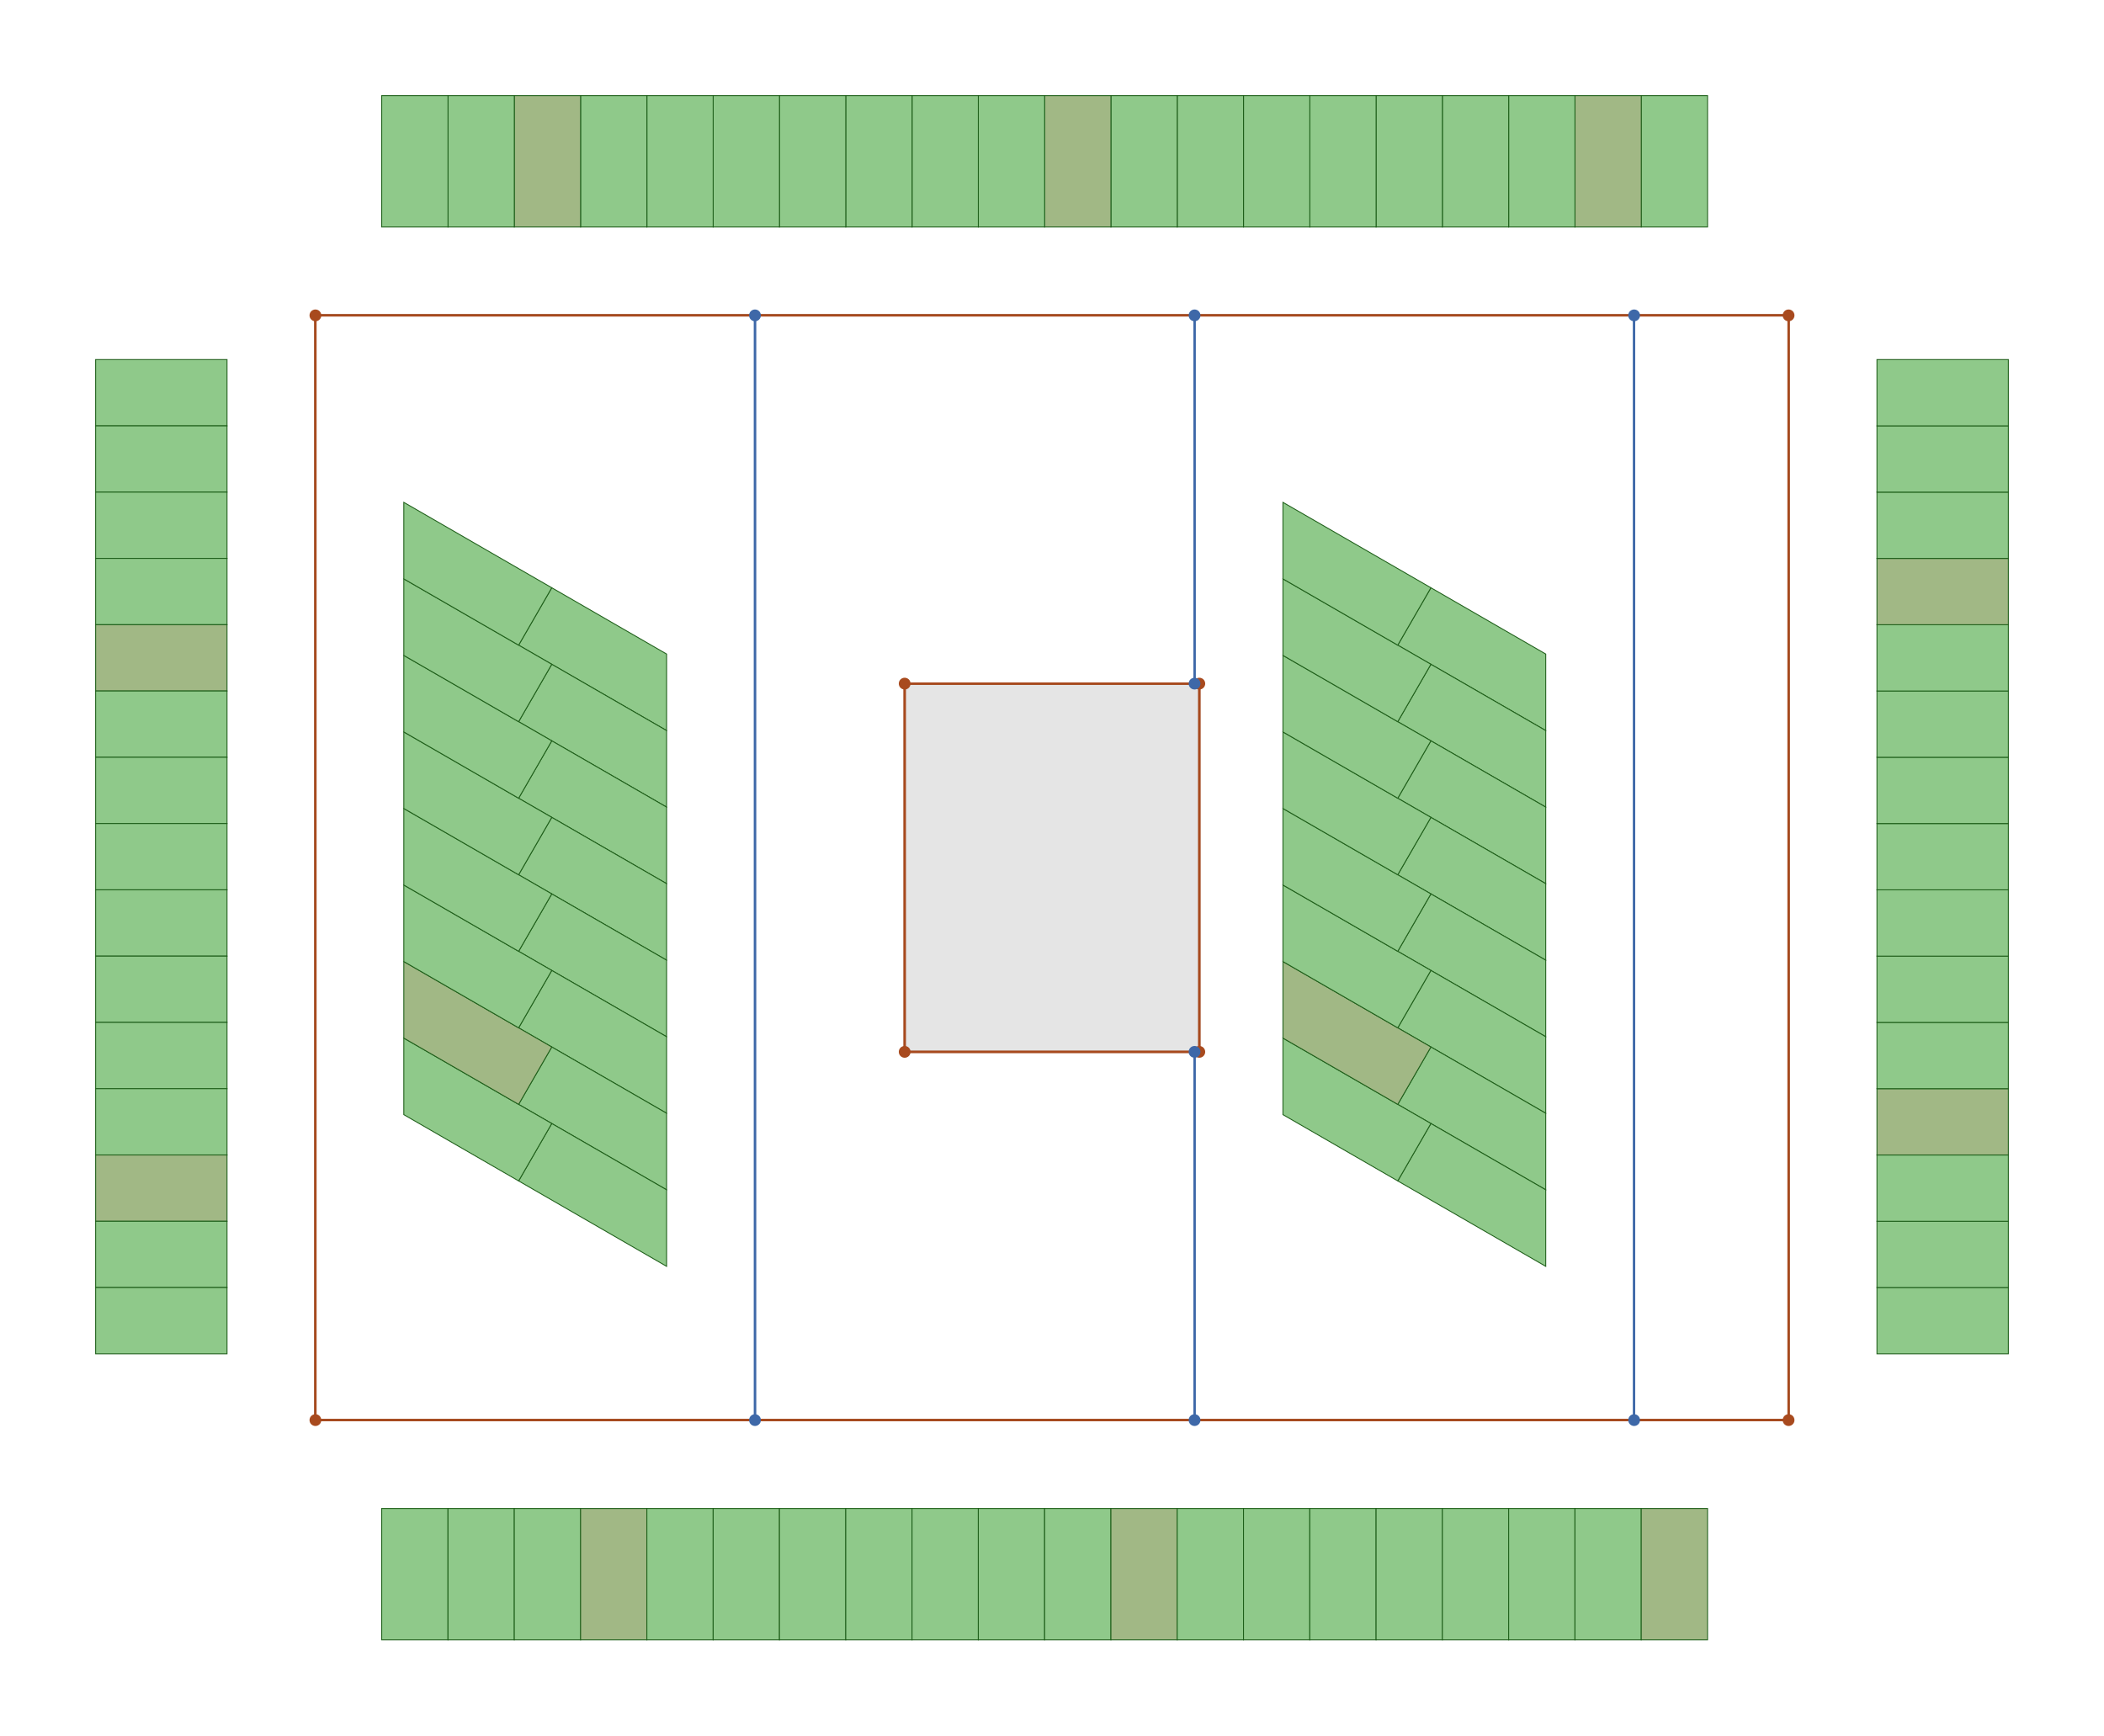
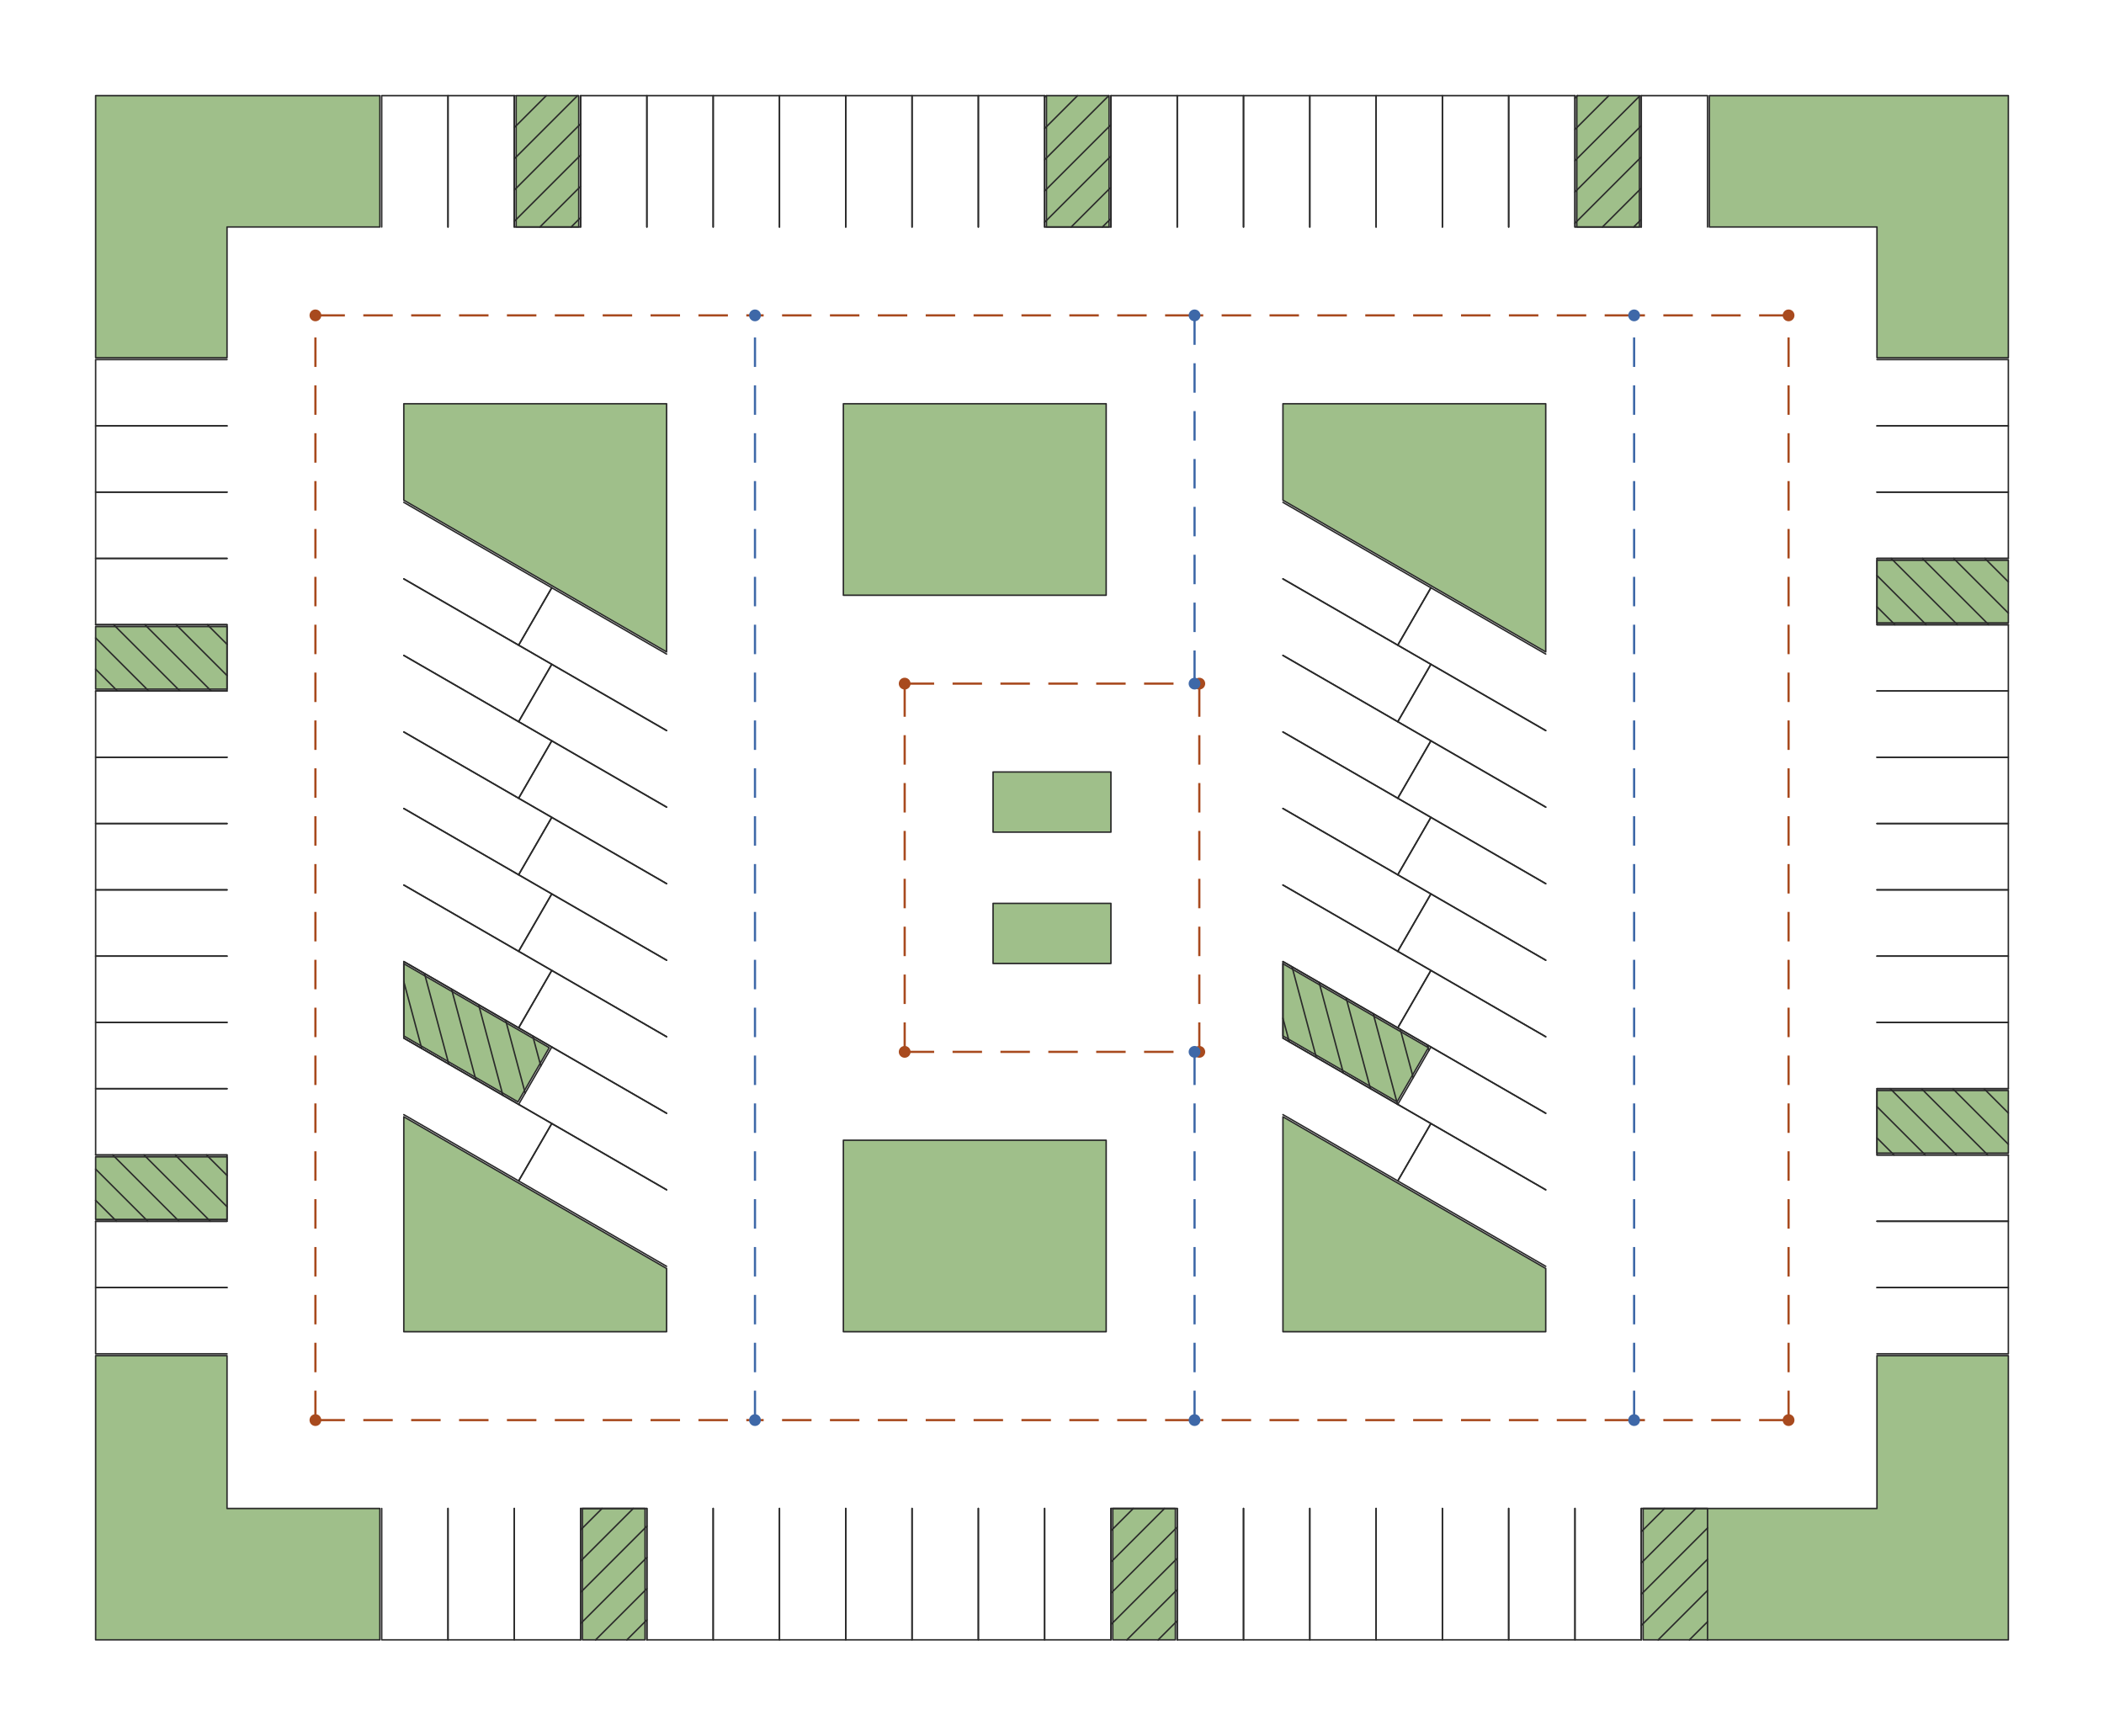
<svg xmlns="http://www.w3.org/2000/svg" width="571.289" height="471.289" viewBox="-42.822 -42.822 285.645 235.645" preserveAspectRatio="xMidYMid meet">
-   <style>polygon,line{vector-effect:non-scaling-stroke}</style>
+   <style>polygon,polyline,line,path{vector-effect:non-scaling-stroke}</style>
  <g transform="translate(0,150) scale(1,-1)">
-     <g id="boundary" fill="none" stroke="#222" stroke-width="0.5">
-       <polygon points="0,0 200,0 200,150 0,150" />
+     <g id="islands" fill="#9fbf8a" fill-rule="evenodd" stroke="none">
+       <path d="M8.750 -29.838 L8.750 -12 L-12 -12 L-12 8.750 L-29.838 8.750 L-29.838 -29.838 Z" />
+       <path d="M-12 27.250 L-12 35.750 L-29.838 35.750 L-29.838 27.250 Z" />
+       <path d="M-12 99.250 L-12 107.750 L-29.838 107.750 L-29.838 99.250 Z" />
+       <path d="M-12 144.250 L-12 162 L8.750 162 L8.750 179.838 L-29.838 179.838 L-29.838 144.250 Z" />
+       <path d="M35.750 162 L35.750 179.838 L27.250 179.838 L27.250 162 Z" />
+       <path d="M44.750 -29.838 L44.750 -12 L36.250 -12 L36.250 -29.838 Z" />
+       <path d="M107.750 162 L107.750 179.838 L99.250 179.838 L99.250 162 Z" />
+       <path d="M116.750 -29.838 L116.750 -12 L108.250 -12 L108.250 -29.838 Z" />
+       <path d="M179.750 162 L179.750 179.838 L171.250 179.838 L171.250 162 Z" />
+       <path d="M229.838 -29.838 L229.838 8.750 L212 8.750 L212 -12 L180.250 -12 L180.250 -29.838 Z" />
+       <path d="M212 162 L212 144.250 L229.838 144.250 L229.838 179.838 L189.250 179.838 L189.250 162 Z" />
+       <path d="M229.838 36.250 L229.838 44.750 L212 44.750 L212 36.250 Z" />
+       <path d="M229.838 108.250 L229.838 116.750 L212 116.750 L212 108.250 Z" />
+       <path d="M47.677 12 L47.677 20.589 L27.247 32.384 L12 41.187 L12 12 Z" />
+       <path d="M27.497 43.210 L31.747 50.571 L27.247 53.169 L12 61.972 L12 52.157 Z" />
+       <path d="M32.430 113.108 L32.430 113.108 L47.677 104.305 L47.677 138 L12 138 L12 124.903 Z" />
+       <path d="M107.354 12 L107.354 38 L71.677 38 L71.677 12 Z" />
+       <path d="M107.354 112 L107.354 138 L71.677 138 L71.677 112 Z" />
+       <path d="M108 62 L108 70.162 L92 70.162 L92 62 Z" />
+       <path d="M108 79.838 L108 88 L92 88 L92 79.838 Z" />
+       <path d="M167.031 12 L167.031 20.589 L146.601 32.384 L131.354 41.187 L131.354 12 Z" />
+       <path d="M146.851 43.210 L151.101 50.571 L146.601 53.169 L131.354 61.972 L131.354 52.157 Z" />
+       <path d="M151.784 113.108 L151.784 113.108 L167.031 104.305 L167.031 138 L131.354 138 L131.354 124.903 Z" />
    </g>
-     <g id="holes" fill="#e5e5e5" stroke="#666" stroke-width="0.5">
-       <polygon points="80,50 120,50 120,100 80,100" />
-     </g>
-     <g id="stalls" stroke="#1f5f1a" stroke-width="0.25">
-       <polygon points="9,-29.838 18,-29.838 18,-12 9,-12" fill="#8fc98a" />
-       <polygon points="18,-29.838 27,-29.838 27,-12 18,-12" fill="#8fc98a" />
-       <polygon points="27,-29.838 36,-29.838 36,-12 27,-12" fill="#8fc98a" />
-       <polygon points="36,-29.838 45,-29.838 45,-12 36,-12" fill="#a1b885" />
-       <polygon points="45,-29.838 54,-29.838 54,-12 45,-12" fill="#8fc98a" />
-       <polygon points="54,-29.838 63,-29.838 63,-12 54,-12" fill="#8fc98a" />
-       <polygon points="63,-29.838 72,-29.838 72,-12 63,-12" fill="#8fc98a" />
-       <polygon points="72,-29.838 81,-29.838 81,-12 72,-12" fill="#8fc98a" />
-       <polygon points="81,-29.838 90,-29.838 90,-12 81,-12" fill="#8fc98a" />
-       <polygon points="90,-29.838 99,-29.838 99,-12 90,-12" fill="#8fc98a" />
-       <polygon points="99,-29.838 108,-29.838 108,-12 99,-12" fill="#8fc98a" />
-       <polygon points="108,-29.838 117,-29.838 117,-12 108,-12" fill="#a1b885" />
-       <polygon points="117,-29.838 126,-29.838 126,-12 117,-12" fill="#8fc98a" />
-       <polygon points="126,-29.838 135,-29.838 135,-12 126,-12" fill="#8fc98a" />
-       <polygon points="135,-29.838 144,-29.838 144,-12 135,-12" fill="#8fc98a" />
-       <polygon points="144,-29.838 153,-29.838 153,-12 144,-12" fill="#8fc98a" />
-       <polygon points="153,-29.838 162,-29.838 162,-12 153,-12" fill="#8fc98a" />
-       <polygon points="162,-29.838 171,-29.838 171,-12 162,-12" fill="#8fc98a" />
-       <polygon points="171,-29.838 180,-29.838 180,-12 171,-12" fill="#8fc98a" />
-       <polygon points="180,-29.838 189,-29.838 189,-12 180,-12" fill="#a1b885" />
-       <polygon points="189,179.838 180,179.838 180,162 189,162" fill="#8fc98a" />
-       <polygon points="180,179.838 171,179.838 171,162 180,162" fill="#a1b885" />
-       <polygon points="171,179.838 162,179.838 162,162 171,162" fill="#8fc98a" />
-       <polygon points="162,179.838 153,179.838 153,162 162,162" fill="#8fc98a" />
-       <polygon points="153,179.838 144,179.838 144,162 153,162" fill="#8fc98a" />
-       <polygon points="144,179.838 135,179.838 135,162 144,162" fill="#8fc98a" />
-       <polygon points="135,179.838 126,179.838 126,162 135,162" fill="#8fc98a" />
-       <polygon points="126,179.838 117,179.838 117,162 126,162" fill="#8fc98a" />
-       <polygon points="117,179.838 108,179.838 108,162 117,162" fill="#8fc98a" />
-       <polygon points="108,179.838 99,179.838 99,162 108,162" fill="#a1b885" />
-       <polygon points="99,179.838 90,179.838 90,162 99,162" fill="#8fc98a" />
-       <polygon points="90,179.838 81,179.838 81,162 90,162" fill="#8fc98a" />
-       <polygon points="81,179.838 72,179.838 72,162 81,162" fill="#8fc98a" />
-       <polygon points="72,179.838 63,179.838 63,162 72,162" fill="#8fc98a" />
-       <polygon points="63,179.838 54,179.838 54,162 63,162" fill="#8fc98a" />
-       <polygon points="54,179.838 45,179.838 45,162 54,162" fill="#8fc98a" />
-       <polygon points="45,179.838 36,179.838 36,162 45,162" fill="#8fc98a" />
-       <polygon points="36,179.838 27,179.838 27,162 36,162" fill="#a1b885" />
-       <polygon points="27,179.838 18,179.838 18,162 27,162" fill="#8fc98a" />
-       <polygon points="18,179.838 9,179.838 9,162 18,162" fill="#8fc98a" />
-       <polygon points="229.838,9 229.838,18 212,18 212,9" fill="#8fc98a" />
-       <polygon points="229.838,18 229.838,27 212,27 212,18" fill="#8fc98a" />
-       <polygon points="229.838,27 229.838,36 212,36 212,27" fill="#8fc98a" />
-       <polygon points="229.838,36 229.838,45 212,45 212,36" fill="#a1b885" />
-       <polygon points="229.838,45 229.838,54 212,54 212,45" fill="#8fc98a" />
-       <polygon points="229.838,54 229.838,63 212,63 212,54" fill="#8fc98a" />
-       <polygon points="229.838,63 229.838,72 212,72 212,63" fill="#8fc98a" />
-       <polygon points="229.838,72 229.838,81 212,81 212,72" fill="#8fc98a" />
-       <polygon points="229.838,81 229.838,90 212,90 212,81" fill="#8fc98a" />
-       <polygon points="229.838,90 229.838,99 212,99 212,90" fill="#8fc98a" />
-       <polygon points="229.838,99 229.838,108 212,108 212,99" fill="#8fc98a" />
-       <polygon points="229.838,108 229.838,117 212,117 212,108" fill="#a1b885" />
-       <polygon points="229.838,117 229.838,126 212,126 212,117" fill="#8fc98a" />
-       <polygon points="229.838,126 229.838,135 212,135 212,126" fill="#8fc98a" />
-       <polygon points="229.838,135 229.838,144 212,144 212,135" fill="#8fc98a" />
-       <polygon points="-29.838,144 -29.838,135 -12,135 -12,144" fill="#8fc98a" />
-       <polygon points="-29.838,135 -29.838,126 -12,126 -12,135" fill="#8fc98a" />
-       <polygon points="-29.838,126 -29.838,117 -12,117 -12,126" fill="#8fc98a" />
-       <polygon points="-29.838,117 -29.838,108 -12,108 -12,117" fill="#8fc98a" />
-       <polygon points="-29.838,108 -29.838,99 -12,99 -12,108" fill="#a1b885" />
-       <polygon points="-29.838,99 -29.838,90 -12,90 -12,99" fill="#8fc98a" />
-       <polygon points="-29.838,90 -29.838,81 -12,81 -12,90" fill="#8fc98a" />
-       <polygon points="-29.838,81 -29.838,72 -12,72 -12,81" fill="#8fc98a" />
-       <polygon points="-29.838,72 -29.838,63 -12,63 -12,72" fill="#8fc98a" />
-       <polygon points="-29.838,63 -29.838,54 -12,54 -12,63" fill="#8fc98a" />
-       <polygon points="-29.838,54 -29.838,45 -12,45 -12,54" fill="#8fc98a" />
-       <polygon points="-29.838,45 -29.838,36 -12,36 -12,45" fill="#8fc98a" />
-       <polygon points="-29.838,36 -29.838,27 -12,27 -12,36" fill="#a1b885" />
-       <polygon points="-29.838,27 -29.838,18 -12,18 -12,27" fill="#8fc98a" />
-       <polygon points="-29.838,18 -29.838,9 -12,9 -12,18" fill="#8fc98a" />
-       <polygon points="32.088,113.016 27.588,105.222 47.677,93.624 47.677,104.016" fill="#8fc98a" />
-       <polygon points="32.088,102.624 27.588,94.830 47.677,83.232 47.677,93.624" fill="#8fc98a" />
-       <polygon points="32.088,92.232 27.588,84.437 47.677,72.839 47.677,83.232" fill="#8fc98a" />
-       <polygon points="32.088,81.839 27.588,74.045 47.677,62.447 47.677,72.839" fill="#8fc98a" />
-       <polygon points="32.088,71.447 27.588,63.653 47.677,52.055 47.677,62.447" fill="#8fc98a" />
-       <polygon points="32.088,61.055 27.588,53.261 47.677,41.662 47.677,52.055" fill="#8fc98a" />
-       <polygon points="32.088,50.662 27.588,42.868 47.677,31.270 47.677,41.662" fill="#8fc98a" />
-       <polygon points="32.088,40.270 27.588,32.476 47.677,20.878 47.677,31.270" fill="#8fc98a" />
-       <polygon points="27.588,32.476 32.088,40.270 12,51.868 12,41.476" fill="#8fc98a" />
-       <polygon points="27.588,42.868 32.088,50.662 12,62.261 12,51.868" fill="#a1b885" />
-       <polygon points="27.588,53.261 32.088,61.055 12,72.653 12,62.261" fill="#8fc98a" />
-       <polygon points="27.588,63.653 32.088,71.447 12,83.045 12,72.653" fill="#8fc98a" />
-       <polygon points="27.588,74.045 32.088,81.839 12,93.437 12,83.045" fill="#8fc98a" />
-       <polygon points="27.588,84.437 32.088,92.232 12,103.830 12,93.437" fill="#8fc98a" />
-       <polygon points="27.588,94.830 32.088,102.624 12,114.222 12,103.830" fill="#8fc98a" />
-       <polygon points="27.588,105.222 32.088,113.016 12,124.614 12,114.222" fill="#8fc98a" />
-       <polygon points="151.442,113.016 146.942,105.222 167.031,93.624 167.031,104.016" fill="#8fc98a" />
-       <polygon points="151.442,102.624 146.942,94.830 167.031,83.232 167.031,93.624" fill="#8fc98a" />
-       <polygon points="151.442,92.232 146.942,84.437 167.031,72.839 167.031,83.232" fill="#8fc98a" />
-       <polygon points="151.442,81.839 146.942,74.045 167.031,62.447 167.031,72.839" fill="#8fc98a" />
-       <polygon points="151.442,71.447 146.942,63.653 167.031,52.055 167.031,62.447" fill="#8fc98a" />
-       <polygon points="151.442,61.055 146.942,53.261 167.031,41.662 167.031,52.055" fill="#8fc98a" />
-       <polygon points="151.442,50.662 146.942,42.868 167.031,31.270 167.031,41.662" fill="#8fc98a" />
-       <polygon points="151.442,40.270 146.942,32.476 167.031,20.878 167.031,31.270" fill="#8fc98a" />
-       <polygon points="146.942,32.476 151.442,40.270 131.354,51.868 131.354,41.476" fill="#8fc98a" />
-       <polygon points="146.942,42.868 151.442,50.662 131.354,62.261 131.354,51.868" fill="#a1b885" />
-       <polygon points="146.942,53.261 151.442,61.055 131.354,72.653 131.354,62.261" fill="#8fc98a" />
-       <polygon points="146.942,63.653 151.442,71.447 131.354,83.045 131.354,72.653" fill="#8fc98a" />
-       <polygon points="146.942,74.045 151.442,81.839 131.354,93.437 131.354,83.045" fill="#8fc98a" />
-       <polygon points="146.942,84.437 151.442,92.232 131.354,103.830 131.354,93.437" fill="#8fc98a" />
-       <polygon points="146.942,94.830 151.442,102.624 131.354,114.222 131.354,103.830" fill="#8fc98a" />
-       <polygon points="146.942,105.222 151.442,113.016 131.354,124.614 131.354,114.222" fill="#8fc98a" />
+     <g id="stalls" stroke="none">
+ </g>
+     <g id="paint" fill="none" stroke="#2a2a2a" stroke-width="0.4" stroke-linecap="round" stroke-linejoin="round">
+       <polyline points="9,-12 9,-29.838 18,-29.838 18,-12" />
+       <polyline points="18,-12 18,-29.838 27,-29.838 27,-12" />
+       <polyline points="27,-12 27,-29.838 36,-29.838 36,-12" />
+       <polyline points="45,-29.838 45,-12 36,-12 36,-29.838" />
+       <polyline points="45,-12 45,-29.838 54,-29.838 54,-12" />
+       <polyline points="54,-12 54,-29.838 63,-29.838 63,-12" />
+       <polyline points="63,-12 63,-29.838 72,-29.838 72,-12" />
+       <polyline points="72,-12 72,-29.838 81,-29.838 81,-12" />
+       <polyline points="81,-12 81,-29.838 90,-29.838 90,-12" />
+       <polyline points="90,-12 90,-29.838 99,-29.838 99,-12" />
+       <polyline points="99,-12 99,-29.838 108,-29.838 108,-12" />
+       <polyline points="117,-29.838 117,-12 108,-12 108,-29.838" />
+       <polyline points="117,-12 117,-29.838 126,-29.838 126,-12" />
+       <polyline points="126,-12 126,-29.838 135,-29.838 135,-12" />
+       <polyline points="135,-12 135,-29.838 144,-29.838 144,-12" />
+       <polyline points="144,-12 144,-29.838 153,-29.838 153,-12" />
+       <polyline points="153,-12 153,-29.838 162,-29.838 162,-12" />
+       <polyline points="162,-12 162,-29.838 171,-29.838 171,-12" />
+       <polyline points="171,-12 171,-29.838 180,-29.838 180,-12" />
+       <polyline points="189,-29.838 189,-12 180,-12 180,-29.838" />
+       <polyline points="189,162 189,179.838 180,179.838 180,162" />
+       <polyline points="171,179.838 171,162 180,162 180,179.838" />
+       <polyline points="171,162 171,179.838 162,179.838 162,162" />
+       <polyline points="162,162 162,179.838 153,179.838 153,162" />
+       <polyline points="153,162 153,179.838 144,179.838 144,162" />
+       <polyline points="144,162 144,179.838 135,179.838 135,162" />
+       <polyline points="135,162 135,179.838 126,179.838 126,162" />
+       <polyline points="126,162 126,179.838 117,179.838 117,162" />
+       <polyline points="117,162 117,179.838 108,179.838 108,162" />
+       <polyline points="99,179.838 99,162 108,162 108,179.838" />
+       <polyline points="99,162 99,179.838 90,179.838 90,162" />
+       <polyline points="90,162 90,179.838 81,179.838 81,162" />
+       <polyline points="81,162 81,179.838 72,179.838 72,162" />
+       <polyline points="72,162 72,179.838 63,179.838 63,162" />
+       <polyline points="63,162 63,179.838 54,179.838 54,162" />
+       <polyline points="54,162 54,179.838 45,179.838 45,162" />
+       <polyline points="45,162 45,179.838 36,179.838 36,162" />
+       <polyline points="27,179.838 27,162 36,162 36,179.838" />
+       <polyline points="27,162 27,179.838 18,179.838 18,162" />
+       <polyline points="18,162 18,179.838 9,179.838 9,162" />
+       <polyline points="212,9 229.838,9 229.838,18 212,18" />
+       <polyline points="212,18 229.838,18 229.838,27 212,27" />
+       <polyline points="212,27 229.838,27 229.838,36 212,36" />
+       <polyline points="229.838,45 212,45 212,36 229.838,36" />
+       <polyline points="212,45 229.838,45 229.838,54 212,54" />
+       <polyline points="212,54 229.838,54 229.838,63 212,63" />
+       <polyline points="212,63 229.838,63 229.838,72 212,72" />
+       <polyline points="212,72 229.838,72 229.838,81 212,81" />
+       <polyline points="212,81 229.838,81 229.838,90 212,90" />
+       <polyline points="212,90 229.838,90 229.838,99 212,99" />
+       <polyline points="212,99 229.838,99 229.838,108 212,108" />
+       <polyline points="229.838,117 212,117 212,108 229.838,108" />
+       <polyline points="212,117 229.838,117 229.838,126 212,126" />
+       <polyline points="212,126 229.838,126 229.838,135 212,135" />
+       <polyline points="212,135 229.838,135 229.838,144 212,144" />
+       <polyline points="-12,144 -29.838,144 -29.838,135 -12,135" />
+       <polyline points="-12,135 -29.838,135 -29.838,126 -12,126" />
+       <polyline points="-12,126 -29.838,126 -29.838,117 -12,117" />
+       <polyline points="-12,117 -29.838,117 -29.838,108 -12,108" />
+       <polyline points="-29.838,99 -12,99 -12,108 -29.838,108" />
+       <polyline points="-12,99 -29.838,99 -29.838,90 -12,90" />
+       <polyline points="-12,90 -29.838,90 -29.838,81 -12,81" />
+       <polyline points="-12,81 -29.838,81 -29.838,72 -12,72" />
+       <polyline points="-12,72 -29.838,72 -29.838,63 -12,63" />
+       <polyline points="-12,63 -29.838,63 -29.838,54 -12,54" />
+       <polyline points="-12,54 -29.838,54 -29.838,45 -12,45" />
+       <polyline points="-12,45 -29.838,45 -29.838,36 -12,36" />
+       <polyline points="-29.838,27 -12,27 -12,36 -29.838,36" />
+       <polyline points="-12,27 -29.838,27 -29.838,18 -12,18" />
+       <polyline points="-12,18 -29.838,18 -29.838,9 -12,9" />
+       <polyline points="47.677,104.016 32.088,113.016 27.588,105.222 47.677,93.624" />
+       <polyline points="47.677,93.624 32.088,102.624 27.588,94.830 47.677,83.232" />
+       <polyline points="47.677,83.232 32.088,92.232 27.588,84.437 47.677,72.839" />
+       <polyline points="47.677,72.839 32.088,81.839 27.588,74.045 47.677,62.447" />
+       <polyline points="47.677,62.447 32.088,71.447 27.588,63.653 47.677,52.055" />
+       <polyline points="47.677,52.055 32.088,61.055 27.588,53.261 47.677,41.662" />
+       <polyline points="47.677,41.662 32.088,50.662 27.588,42.868 47.677,31.270" />
+       <polyline points="47.677,31.270 32.088,40.270 27.588,32.476 47.677,20.878" />
+       <polyline points="12,41.476 27.588,32.476 32.088,40.270 12,51.868" />
+       <polyline points="32.088,50.662 12,62.261 12,51.868 27.588,42.868" />
+       <polyline points="12,62.261 27.588,53.261 32.088,61.055 12,72.653" />
+       <polyline points="12,72.653 27.588,63.653 32.088,71.447 12,83.045" />
+       <polyline points="12,83.045 27.588,74.045 32.088,81.839 12,93.437" />
+       <polyline points="12,93.437 27.588,84.437 32.088,92.232 12,103.830" />
+       <polyline points="12,103.830 27.588,94.830 32.088,102.624 12,114.222" />
+       <polyline points="12,114.222 27.588,105.222 32.088,113.016 12,124.614" />
+       <polyline points="167.031,104.016 151.442,113.016 146.942,105.222 167.031,93.624" />
+       <polyline points="167.031,93.624 151.442,102.624 146.942,94.830 167.031,83.232" />
+       <polyline points="167.031,83.232 151.442,92.232 146.942,84.437 167.031,72.839" />
+       <polyline points="167.031,72.839 151.442,81.839 146.942,74.045 167.031,62.447" />
+       <polyline points="167.031,62.447 151.442,71.447 146.942,63.653 167.031,52.055" />
+       <polyline points="167.031,52.055 151.442,61.055 146.942,53.261 167.031,41.662" />
+       <polyline points="167.031,41.662 151.442,50.662 146.942,42.868 167.031,31.270" />
+       <polyline points="167.031,31.270 151.442,40.270 146.942,32.476 167.031,20.878" />
+       <polyline points="131.354,41.476 146.942,32.476 151.442,40.270 131.354,51.868" />
+       <polyline points="151.442,50.662 131.354,62.261 131.354,51.868 146.942,42.868" />
+       <polyline points="131.354,62.261 146.942,53.261 151.442,61.055 131.354,72.653" />
+       <polyline points="131.354,72.653 146.942,63.653 151.442,71.447 131.354,83.045" />
+       <polyline points="131.354,83.045 146.942,74.045 151.442,81.839 131.354,93.437" />
+       <polyline points="131.354,93.437 146.942,84.437 151.442,92.232 131.354,103.830" />
+       <polyline points="131.354,103.830 146.942,94.830 151.442,102.624 131.354,114.222" />
+       <polyline points="131.354,114.222 146.942,105.222 151.442,113.016 131.354,124.614" />
+       <line x1="42.286" y1="-29.838" x2="45" y2="-27.125" />
+       <line x1="38.044" y1="-29.838" x2="45" y2="-22.882" />
+       <line x1="36" y1="-27.640" x2="45" y2="-18.640" />
+       <line x1="36" y1="-23.397" x2="45" y2="-14.397" />
+       <line x1="36" y1="-19.154" x2="43.154" y2="-12" />
+       <line x1="36" y1="-14.912" x2="38.912" y2="-12" />
+       <line x1="114.411" y1="-29.838" x2="117" y2="-27.250" />
+       <line x1="110.169" y1="-29.838" x2="117" y2="-23.007" />
+       <line x1="108" y1="-27.765" x2="117" y2="-18.765" />
+       <line x1="108" y1="-23.522" x2="117" y2="-14.522" />
+       <line x1="108" y1="-19.279" x2="115.279" y2="-12" />
+       <line x1="108" y1="-15.037" x2="111.037" y2="-12" />
+       <line x1="186.536" y1="-29.838" x2="189" y2="-27.375" />
+       <line x1="182.294" y1="-29.838" x2="189" y2="-23.132" />
+       <line x1="180" y1="-27.889" x2="189" y2="-18.889" />
+       <line x1="180" y1="-23.647" x2="189" y2="-14.647" />
+       <line x1="180" y1="-19.404" x2="187.404" y2="-12" />
+       <line x1="180" y1="-15.161" x2="183.161" y2="-12" />
+       <line x1="171.353" y1="179.838" x2="171" y2="179.485" />
+       <line x1="175.596" y1="179.838" x2="171" y2="175.243" />
+       <line x1="179.838" y1="179.838" x2="171" y2="171" />
+       <line x1="180" y1="175.757" x2="171" y2="166.757" />
+       <line x1="180" y1="171.515" x2="171" y2="162.515" />
+       <line x1="180" y1="167.272" x2="174.728" y2="162" />
+       <line x1="180" y1="163.029" x2="178.971" y2="162" />
+       <line x1="99.228" y1="179.838" x2="99" y2="179.610" />
+       <line x1="103.471" y1="179.838" x2="99" y2="175.368" />
+       <line x1="107.714" y1="179.838" x2="99" y2="171.125" />
+       <line x1="108" y1="175.882" x2="99" y2="166.882" />
+       <line x1="108" y1="171.640" x2="99" y2="162.640" />
+       <line x1="108" y1="167.397" x2="102.603" y2="162" />
+       <line x1="108" y1="163.154" x2="106.846" y2="162" />
+       <line x1="27.103" y1="179.838" x2="27" y2="179.735" />
+       <line x1="31.346" y1="179.838" x2="27" y2="175.492" />
+       <line x1="35.589" y1="179.838" x2="27" y2="171.250" />
+       <line x1="36" y1="176.007" x2="27" y2="167.007" />
+       <line x1="36" y1="171.765" x2="27" y2="162.765" />
+       <line x1="36" y1="167.522" x2="30.478" y2="162" />
+       <line x1="36" y1="163.279" x2="34.721" y2="162" />
+       <line x1="229.838" y1="41.691" x2="226.529" y2="45" />
+       <line x1="229.838" y1="37.448" x2="222.286" y2="45" />
+       <line x1="227.044" y1="36" x2="218.044" y2="45" />
+       <line x1="222.801" y1="36" x2="213.801" y2="45" />
+       <line x1="218.558" y1="36" x2="212" y2="42.558" />
+       <line x1="214.316" y1="36" x2="212" y2="38.316" />
+       <line x1="229.838" y1="113.815" x2="226.654" y2="117" />
+       <line x1="229.838" y1="109.573" x2="222.411" y2="117" />
+       <line x1="227.169" y1="108" x2="218.169" y2="117" />
+       <line x1="222.926" y1="108" x2="213.926" y2="117" />
+       <line x1="218.683" y1="108" x2="212" y2="114.683" />
+       <line x1="214.441" y1="108" x2="212" y2="110.441" />
+       <line x1="-29.838" y1="101.963" x2="-26.875" y2="99" />
+       <line x1="-29.838" y1="106.206" x2="-22.632" y2="99" />
+       <line x1="-27.390" y1="108" x2="-18.390" y2="99" />
+       <line x1="-23.147" y1="108" x2="-14.147" y2="99" />
+       <line x1="-18.905" y1="108" x2="-12" y2="101.095" />
+       <line x1="-14.662" y1="108" x2="-12" y2="105.338" />
+       <line x1="-29.838" y1="29.838" x2="-27" y2="27" />
+       <line x1="-29.838" y1="34.081" x2="-22.757" y2="27" />
+       <line x1="-27.515" y1="36" x2="-18.515" y2="27" />
+       <line x1="-23.272" y1="36" x2="-14.272" y2="27" />
+       <line x1="-19.029" y1="36" x2="-12" y2="28.971" />
+       <line x1="-14.787" y1="36" x2="-12" y2="33.213" />
+       <line x1="30.598" y1="48.081" x2="29.507" y2="52.153" />
+       <line x1="28.477" y1="44.407" x2="25.833" y2="54.274" />
+       <line x1="25.453" y1="44.101" x2="22.159" y2="56.395" />
+       <line x1="21.779" y1="46.222" x2="18.485" y2="58.517" />
+       <line x1="18.105" y1="48.344" x2="14.810" y2="60.638" />
+       <line x1="14.430" y1="50.465" x2="12" y2="59.535" />
+       <line x1="151.163" y1="50.179" x2="150.959" y2="50.941" />
+       <line x1="149.042" y1="46.505" x2="147.285" y2="53.063" />
+       <line x1="146.905" y1="42.890" x2="143.611" y2="55.184" />
+       <line x1="143.231" y1="45.011" x2="139.937" y2="57.305" />
+       <line x1="139.556" y1="47.132" x2="136.262" y2="59.427" />
+       <line x1="135.882" y1="49.254" x2="132.588" y2="61.548" />
+       <line x1="132.208" y1="51.375" x2="131.354" y2="54.563" />
+       <path d="M8.750 -29.838 L8.750 -12 L-12 -12 L-12 8.750 L-29.838 8.750 L-29.838 -29.838 Z" />
+       <path d="M-12 27.250 L-12 35.750 L-29.838 35.750 L-29.838 27.250 Z" />
+       <path d="M-12 99.250 L-12 107.750 L-29.838 107.750 L-29.838 99.250 Z" />
+       <path d="M-12 144.250 L-12 162 L8.750 162 L8.750 179.838 L-29.838 179.838 L-29.838 144.250 Z" />
+       <path d="M35.750 162 L35.750 179.838 L27.250 179.838 L27.250 162 Z" />
+       <path d="M44.750 -29.838 L44.750 -12 L36.250 -12 L36.250 -29.838 Z" />
+       <path d="M107.750 162 L107.750 179.838 L99.250 179.838 L99.250 162 Z" />
+       <path d="M116.750 -29.838 L116.750 -12 L108.250 -12 L108.250 -29.838 Z" />
+       <path d="M179.750 162 L179.750 179.838 L171.250 179.838 L171.250 162 Z" />
+       <path d="M229.838 -29.838 L229.838 8.750 L212 8.750 L212 -12 L180.250 -12 L180.250 -29.838 Z" />
+       <path d="M212 162 L212 144.250 L229.838 144.250 L229.838 179.838 L189.250 179.838 L189.250 162 Z" />
+       <path d="M229.838 36.250 L229.838 44.750 L212 44.750 L212 36.250 Z" />
+       <path d="M229.838 108.250 L229.838 116.750 L212 116.750 L212 108.250 Z" />
+       <path d="M47.677 12 L47.677 20.589 L27.247 32.384 L12 41.187 L12 12 Z" />
+       <path d="M27.497 43.210 L31.747 50.571 L27.247 53.169 L12 61.972 L12 52.157 Z" />
+       <path d="M32.430 113.108 L32.430 113.108 L47.677 104.305 L47.677 138 L12 138 L12 124.903 Z" />
+       <path d="M107.354 12 L107.354 38 L71.677 38 L71.677 12 Z" />
+       <path d="M107.354 112 L107.354 138 L71.677 138 L71.677 112 Z" />
+       <path d="M108 62 L108 70.162 L92 70.162 L92 62 Z" />
+       <path d="M108 79.838 L108 88 L92 88 L92 79.838 Z" />
+       <path d="M167.031 12 L167.031 20.589 L146.601 32.384 L131.354 41.187 L131.354 12 Z" />
+       <path d="M146.851 43.210 L151.101 50.571 L146.601 53.169 L131.354 61.972 L131.354 52.157 Z" />
+       <path d="M151.784 113.108 L151.784 113.108 L167.031 104.305 L167.031 138 L131.354 138 L131.354 124.903 Z" />
    </g>
    <g id="graph">
-       <line x1="0" y1="0" x2="59.677" y2="0" stroke="#a84a1e" stroke-width="0.6" />
-       <line x1="59.677" y1="0" x2="0" y2="0" stroke="#a84a1e" stroke-width="0.6" />
-       <line x1="59.677" y1="0" x2="119.354" y2="0" stroke="#a84a1e" stroke-width="0.6" />
-       <line x1="119.354" y1="0" x2="59.677" y2="0" stroke="#a84a1e" stroke-width="0.6" />
-       <line x1="119.354" y1="0" x2="179.031" y2="0" stroke="#a84a1e" stroke-width="0.6" />
-       <line x1="179.031" y1="0" x2="119.354" y2="0" stroke="#a84a1e" stroke-width="0.6" />
-       <line x1="179.031" y1="0" x2="200" y2="0" stroke="#a84a1e" stroke-width="0.6" />
-       <line x1="200" y1="0" x2="179.031" y2="0" stroke="#a84a1e" stroke-width="0.6" />
-       <line x1="200" y1="0" x2="200" y2="150" stroke="#a84a1e" stroke-width="0.6" />
-       <line x1="200" y1="150" x2="200" y2="0" stroke="#a84a1e" stroke-width="0.6" />
-       <line x1="200" y1="150" x2="179.031" y2="150" stroke="#a84a1e" stroke-width="0.6" />
-       <line x1="179.031" y1="150" x2="200" y2="150" stroke="#a84a1e" stroke-width="0.6" />
-       <line x1="179.031" y1="150" x2="119.354" y2="150" stroke="#a84a1e" stroke-width="0.6" />
-       <line x1="119.354" y1="150" x2="179.031" y2="150" stroke="#a84a1e" stroke-width="0.6" />
-       <line x1="119.354" y1="150" x2="59.677" y2="150" stroke="#a84a1e" stroke-width="0.6" />
-       <line x1="59.677" y1="150" x2="119.354" y2="150" stroke="#a84a1e" stroke-width="0.6" />
-       <line x1="59.677" y1="150" x2="0" y2="150" stroke="#a84a1e" stroke-width="0.6" />
-       <line x1="0" y1="150" x2="59.677" y2="150" stroke="#a84a1e" stroke-width="0.6" />
-       <line x1="0" y1="150" x2="0" y2="0" stroke="#a84a1e" stroke-width="0.6" />
-       <line x1="0" y1="0" x2="0" y2="150" stroke="#a84a1e" stroke-width="0.6" />
-       <line x1="80" y1="50" x2="119.354" y2="50" stroke="#a84a1e" stroke-width="0.6" />
-       <line x1="119.354" y1="50" x2="80" y2="50" stroke="#a84a1e" stroke-width="0.6" />
-       <line x1="119.354" y1="50" x2="120" y2="50" stroke="#a84a1e" stroke-width="0.6" />
-       <line x1="120" y1="50" x2="119.354" y2="50" stroke="#a84a1e" stroke-width="0.6" />
-       <line x1="120" y1="50" x2="120" y2="100" stroke="#a84a1e" stroke-width="0.6" />
-       <line x1="120" y1="100" x2="120" y2="50" stroke="#a84a1e" stroke-width="0.6" />
-       <line x1="120" y1="100" x2="119.354" y2="100" stroke="#a84a1e" stroke-width="0.6" />
-       <line x1="119.354" y1="100" x2="120" y2="100" stroke="#a84a1e" stroke-width="0.6" />
-       <line x1="119.354" y1="100" x2="80" y2="100" stroke="#a84a1e" stroke-width="0.6" />
-       <line x1="80" y1="100" x2="119.354" y2="100" stroke="#a84a1e" stroke-width="0.6" />
-       <line x1="80" y1="100" x2="80" y2="50" stroke="#a84a1e" stroke-width="0.6" />
-       <line x1="80" y1="50" x2="80" y2="100" stroke="#a84a1e" stroke-width="0.6" />
-       <line x1="179.031" y1="0" x2="179.031" y2="150" stroke="#3e68a8" stroke-width="0.6" />
-       <line x1="179.031" y1="150" x2="179.031" y2="0" stroke="#3e68a8" stroke-width="0.6" />
-       <line x1="119.354" y1="0" x2="119.354" y2="50" stroke="#3e68a8" stroke-width="0.6" />
-       <line x1="119.354" y1="50" x2="119.354" y2="0" stroke="#3e68a8" stroke-width="0.6" />
-       <line x1="119.354" y1="100" x2="119.354" y2="150" stroke="#3e68a8" stroke-width="0.6" />
-       <line x1="119.354" y1="150" x2="119.354" y2="100" stroke="#3e68a8" stroke-width="0.6" />
-       <line x1="59.677" y1="0" x2="59.677" y2="150" stroke="#3e68a8" stroke-width="0.6" />
-       <line x1="59.677" y1="150" x2="59.677" y2="0" stroke="#3e68a8" stroke-width="0.6" />
+       <line x1="0" y1="0" x2="59.677" y2="0" stroke="#a84a1e" stroke-width="0.6" stroke-dasharray="8 5" />
+       <line x1="119.354" y1="0" x2="59.677" y2="0" stroke="#a84a1e" stroke-width="0.6" stroke-dasharray="8 5" />
+       <line x1="179.031" y1="0" x2="119.354" y2="0" stroke="#a84a1e" stroke-width="0.6" stroke-dasharray="8 5" />
+       <line x1="200" y1="0" x2="179.031" y2="0" stroke="#a84a1e" stroke-width="0.6" stroke-dasharray="8 5" />
+       <line x1="200" y1="0" x2="200" y2="150" stroke="#a84a1e" stroke-width="0.6" stroke-dasharray="8 5" />
+       <line x1="200" y1="150" x2="179.031" y2="150" stroke="#a84a1e" stroke-width="0.6" stroke-dasharray="8 5" />
+       <line x1="179.031" y1="150" x2="119.354" y2="150" stroke="#a84a1e" stroke-width="0.6" stroke-dasharray="8 5" />
+       <line x1="119.354" y1="150" x2="59.677" y2="150" stroke="#a84a1e" stroke-width="0.6" stroke-dasharray="8 5" />
+       <line x1="0" y1="150" x2="59.677" y2="150" stroke="#a84a1e" stroke-width="0.6" stroke-dasharray="8 5" />
+       <line x1="0" y1="0" x2="0" y2="150" stroke="#a84a1e" stroke-width="0.6" stroke-dasharray="8 5" />
+       <line x1="80" y1="50" x2="119.354" y2="50" stroke="#a84a1e" stroke-width="0.6" stroke-dasharray="8 5" />
+       <line x1="120" y1="50" x2="119.354" y2="50" stroke="#a84a1e" stroke-width="0.6" stroke-dasharray="8 5" />
+       <line x1="120" y1="50" x2="120" y2="100" stroke="#a84a1e" stroke-width="0.6" stroke-dasharray="8 5" />
+       <line x1="120" y1="100" x2="119.354" y2="100" stroke="#a84a1e" stroke-width="0.6" stroke-dasharray="8 5" />
+       <line x1="80" y1="100" x2="119.354" y2="100" stroke="#a84a1e" stroke-width="0.6" stroke-dasharray="8 5" />
+       <line x1="80" y1="50" x2="80" y2="100" stroke="#a84a1e" stroke-width="0.6" stroke-dasharray="8 5" />
+       <line x1="179.031" y1="0" x2="179.031" y2="150" stroke="#3e68a8" stroke-width="0.6" stroke-dasharray="8 5" />
+       <line x1="119.354" y1="0" x2="119.354" y2="50" stroke="#3e68a8" stroke-width="0.6" stroke-dasharray="8 5" />
+       <line x1="119.354" y1="150" x2="119.354" y2="100" stroke="#3e68a8" stroke-width="0.6" stroke-dasharray="8 5" />
+       <line x1="59.677" y1="0" x2="59.677" y2="150" stroke="#3e68a8" stroke-width="0.6" stroke-dasharray="8 5" />
      <circle cx="0" cy="0" r="0.8" fill="#a84a1e" />
      <circle cx="200" cy="0" r="0.8" fill="#a84a1e" />
      <circle cx="200" cy="150" r="0.8" fill="#a84a1e" />
      <circle cx="0" cy="150" r="0.8" fill="#a84a1e" />
      <circle cx="80" cy="50" r="0.8" fill="#a84a1e" />
      <circle cx="120" cy="50" r="0.8" fill="#a84a1e" />
      <circle cx="120" cy="100" r="0.8" fill="#a84a1e" />
      <circle cx="80" cy="100" r="0.8" fill="#a84a1e" />
      <circle cx="179.031" cy="0" r="0.8" fill="#3e68a8" />
      <circle cx="179.031" cy="150" r="0.8" fill="#3e68a8" />
      <circle cx="119.354" cy="0" r="0.8" fill="#3e68a8" />
      <circle cx="119.354" cy="150" r="0.8" fill="#3e68a8" />
      <circle cx="119.354" cy="50" r="0.8" fill="#3e68a8" />
      <circle cx="119.354" cy="100" r="0.8" fill="#3e68a8" />
      <circle cx="59.677" cy="0" r="0.8" fill="#3e68a8" />
      <circle cx="59.677" cy="150" r="0.8" fill="#3e68a8" />
    </g>
  </g>
</svg>
